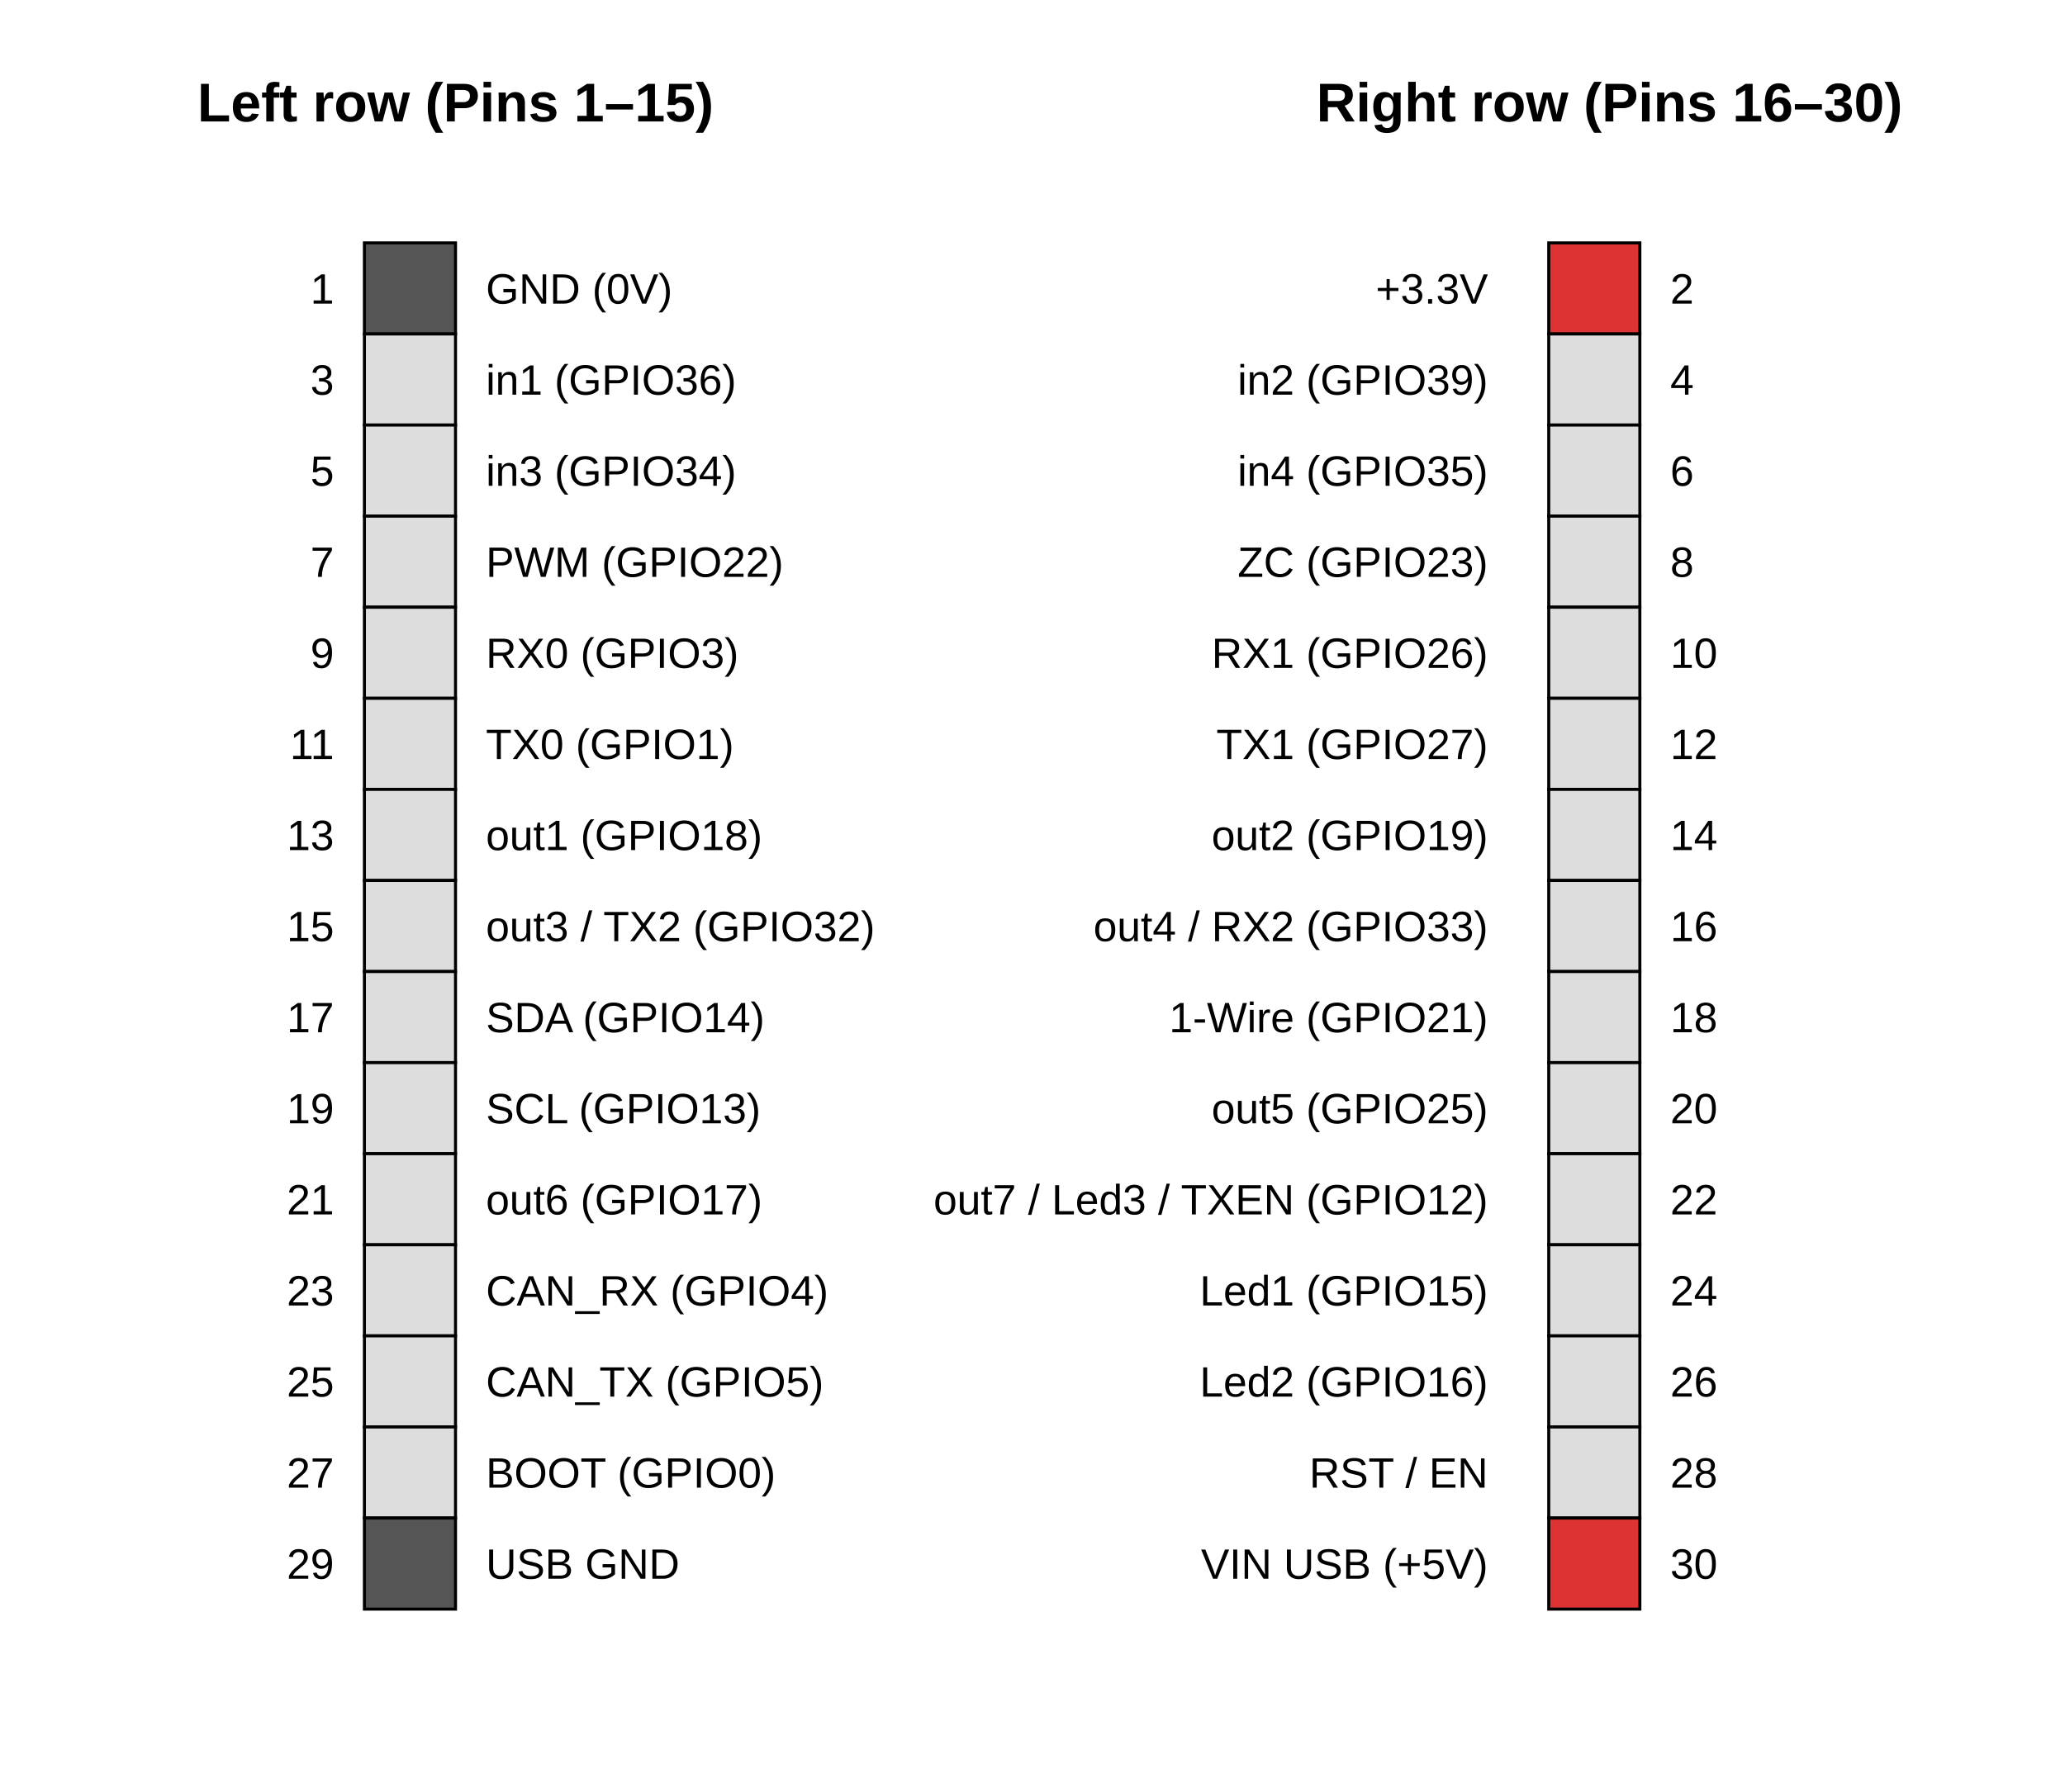
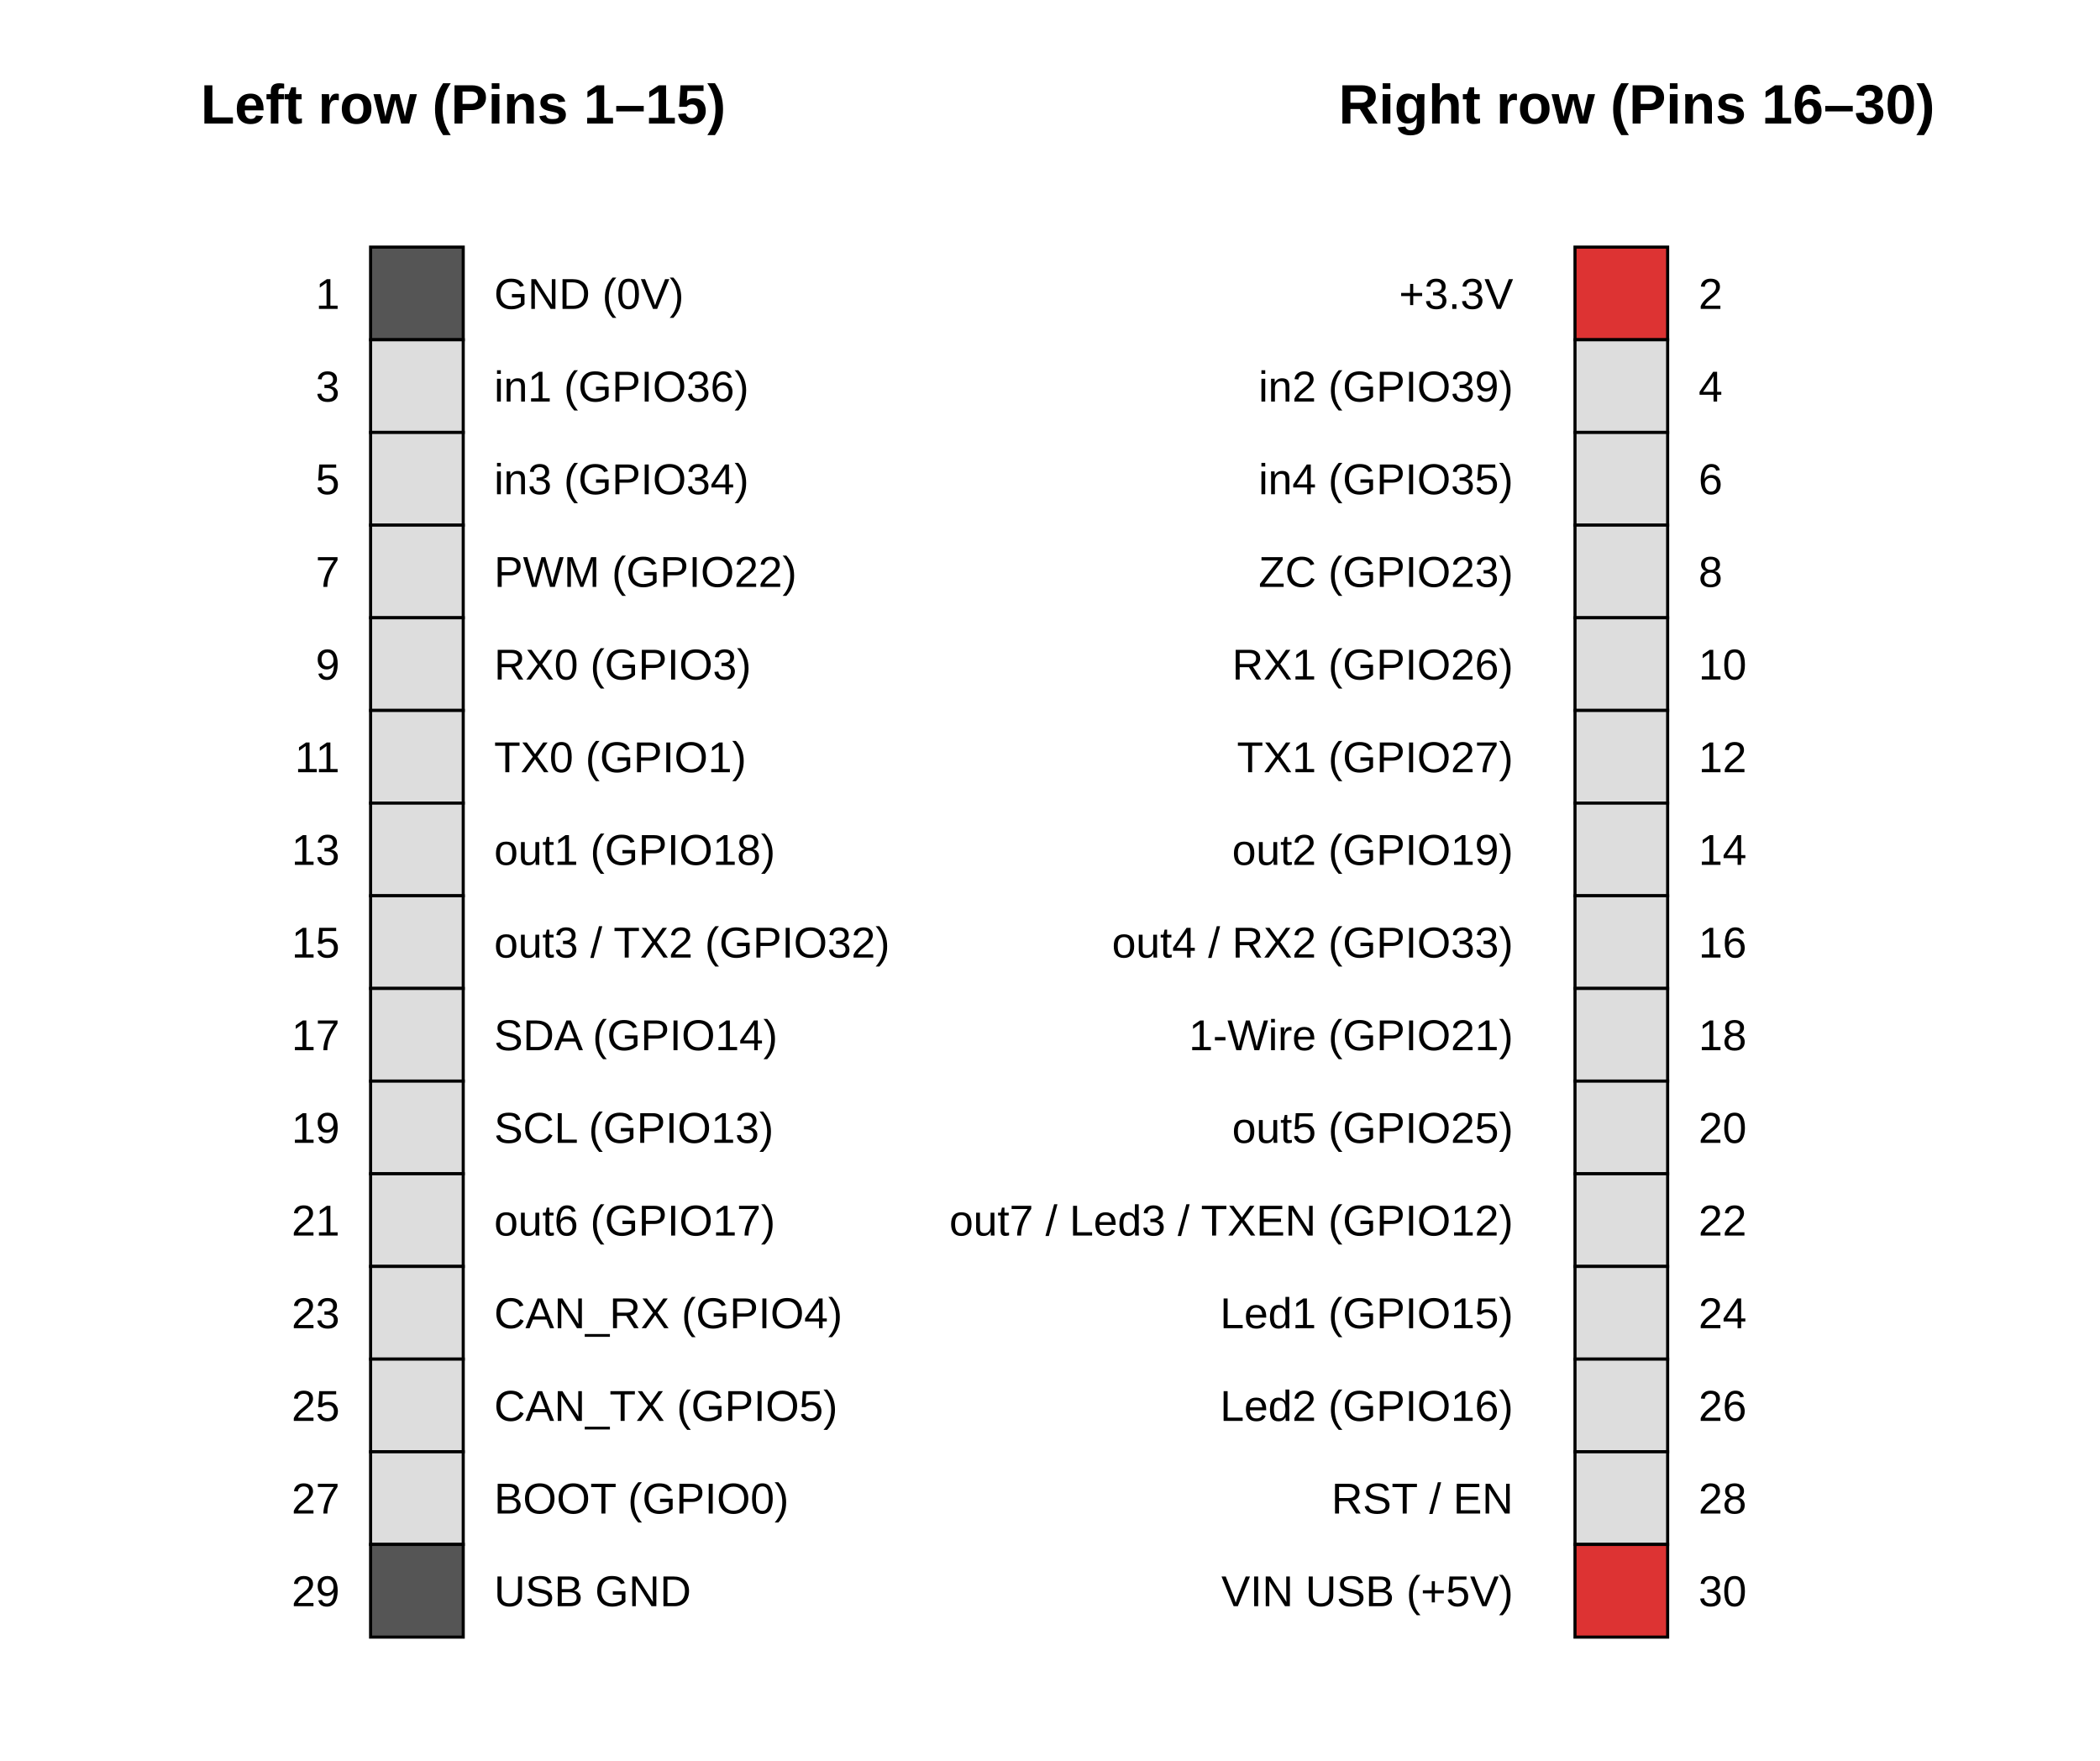
- <svg xmlns="http://www.w3.org/2000/svg" width="680" height="590" font-family="Arial, sans-serif">
+ <svg xmlns="http://www.w3.org/2000/svg" width="680" height="570" font-family="Arial, sans-serif">
  <text x="150" y="40" text-anchor="middle" font-size="18" font-weight="bold">
    Left row (Pins 1–15)
  </text>
  <text x="530" y="40" text-anchor="middle" font-size="18" font-weight="bold">
    Right row (Pins 16–30)
  </text>
  <rect x="120" y="80" width="30" height="30" fill="#555" stroke="#000" />
  <text x="110" y="100" text-anchor="end" font-size="14">1</text>
  <text x="160" y="100" font-size="14">GND (0V)</text>
  <rect x="510" y="80" width="30" height="30" fill="#D33" stroke="#000" />
  <text x="550" y="100" text-anchor="start" font-size="14">2</text>
  <text x="490" y="100" text-anchor="end" font-size="14">+3.3V</text>
  <rect x="120" y="110" width="30" height="30" fill="#ddd" stroke="#000" />
  <text x="110" y="130" text-anchor="end" font-size="14">3</text>
  <text x="160" y="130" font-size="14">in1 (GPIO36)</text>
  <rect x="510" y="110" width="30" height="30" fill="#ddd" stroke="#000" />
  <text x="550" y="130" text-anchor="start" font-size="14">4</text>
  <text x="490" y="130" text-anchor="end" font-size="14">in2 (GPIO39)</text>
  <rect x="120" y="140" width="30" height="30" fill="#ddd" stroke="#000" />
  <text x="110" y="160" text-anchor="end" font-size="14">5</text>
  <text x="160" y="160" font-size="14">in3 (GPIO34)</text>
  <rect x="510" y="140" width="30" height="30" fill="#ddd" stroke="#000" />
  <text x="550" y="160" text-anchor="start" font-size="14">6</text>
  <text x="490" y="160" text-anchor="end" font-size="14">in4 (GPIO35)</text>
  <rect x="120" y="170" width="30" height="30" fill="#ddd" stroke="#000" />
  <text x="110" y="190" text-anchor="end" font-size="14">7</text>
  <text x="160" y="190" font-size="14">PWM (GPIO22)</text>
  <rect x="510" y="170" width="30" height="30" fill="#ddd" stroke="#000" />
  <text x="550" y="190" text-anchor="start" font-size="14">8</text>
  <text x="490" y="190" text-anchor="end" font-size="14">ZC (GPIO23)</text>
  <rect x="120" y="200" width="30" height="30" fill="#ddd" stroke="#000" />
  <text x="110" y="220" text-anchor="end" font-size="14">9</text>
  <text x="160" y="220" font-size="14">RX0 (GPIO3)</text>
  <rect x="510" y="200" width="30" height="30" fill="#ddd" stroke="#000" />
  <text x="550" y="220" text-anchor="start" font-size="14">10</text>
  <text x="490" y="220" text-anchor="end" font-size="14">RX1 (GPIO26)</text>
  <rect x="120" y="230" width="30" height="30" fill="#ddd" stroke="#000" />
  <text x="110" y="250" text-anchor="end" font-size="14">11</text>
  <text x="160" y="250" font-size="14">TX0 (GPIO1)</text>
  <rect x="510" y="230" width="30" height="30" fill="#ddd" stroke="#000" />
  <text x="550" y="250" text-anchor="start" font-size="14">12</text>
  <text x="490" y="250" text-anchor="end" font-size="14">TX1 (GPIO27)</text>
  <rect x="120" y="260" width="30" height="30" fill="#ddd" stroke="#000" />
  <text x="110" y="280" text-anchor="end" font-size="14">13</text>
  <text x="160" y="280" font-size="14">out1 (GPIO18)</text>
  <rect x="510" y="260" width="30" height="30" fill="#ddd" stroke="#000" />
  <text x="550" y="280" text-anchor="start" font-size="14">14</text>
  <text x="490" y="280" text-anchor="end" font-size="14">out2 (GPIO19)</text>
  <rect x="120" y="290" width="30" height="30" fill="#ddd" stroke="#000" />
  <text x="110" y="310" text-anchor="end" font-size="14">15</text>
  <text x="160" y="310" font-size="14">out3 / TX2 (GPIO32)</text>
  <rect x="510" y="290" width="30" height="30" fill="#ddd" stroke="#000" />
  <text x="550" y="310" text-anchor="start" font-size="14">16</text>
  <text x="490" y="310" text-anchor="end" font-size="14">out4 / RX2 (GPIO33)</text>
  <rect x="120" y="320" width="30" height="30" fill="#ddd" stroke="#000" />
  <text x="110" y="340" text-anchor="end" font-size="14">17</text>
  <text x="160" y="340" font-size="14">SDA (GPIO14)</text>
  <rect x="510" y="320" width="30" height="30" fill="#ddd" stroke="#000" />
  <text x="550" y="340" text-anchor="start" font-size="14">18</text>
  <text x="490" y="340" text-anchor="end" font-size="14">1-Wire (GPIO21)</text>
  <rect x="120" y="350" width="30" height="30" fill="#ddd" stroke="#000" />
  <text x="110" y="370" text-anchor="end" font-size="14">19</text>
  <text x="160" y="370" font-size="14">SCL (GPIO13)</text>
  <rect x="510" y="350" width="30" height="30" fill="#ddd" stroke="#000" />
  <text x="550" y="370" text-anchor="start" font-size="14">20</text>
  <text x="490" y="370" text-anchor="end" font-size="14">out5 (GPIO25)</text>
  <rect x="120" y="380" width="30" height="30" fill="#ddd" stroke="#000" />
  <text x="110" y="400" text-anchor="end" font-size="14">21</text>
  <text x="160" y="400" font-size="14">out6 (GPIO17)</text>
  <rect x="510" y="380" width="30" height="30" fill="#ddd" stroke="#000" />
  <text x="550" y="400" text-anchor="start" font-size="14">22</text>
  <text x="490" y="400" text-anchor="end" font-size="14">out7 / Led3 / TXEN (GPIO12)</text>
  <rect x="120" y="410" width="30" height="30" fill="#ddd" stroke="#000" />
  <text x="110" y="430" text-anchor="end" font-size="14">23</text>
  <text x="160" y="430" font-size="14">CAN_RX (GPIO4)</text>
  <rect x="510" y="410" width="30" height="30" fill="#ddd" stroke="#000" />
  <text x="550" y="430" text-anchor="start" font-size="14">24</text>
  <text x="490" y="430" text-anchor="end" font-size="14">Led1 (GPIO15)</text>
  <rect x="120" y="440" width="30" height="30" fill="#ddd" stroke="#000" />
  <text x="110" y="460" text-anchor="end" font-size="14">25</text>
  <text x="160" y="460" font-size="14">CAN_TX (GPIO5)</text>
  <rect x="510" y="440" width="30" height="30" fill="#ddd" stroke="#000" />
  <text x="550" y="460" text-anchor="start" font-size="14">26</text>
  <text x="490" y="460" text-anchor="end" font-size="14">Led2 (GPIO16)</text>
  <rect x="120" y="470" width="30" height="30" fill="#ddd" stroke="#000" />
  <text x="110" y="490" text-anchor="end" font-size="14">27</text>
  <text x="160" y="490" font-size="14">BOOT (GPIO0)</text>
  <rect x="510" y="470" width="30" height="30" fill="#ddd" stroke="#000" />
  <text x="550" y="490" text-anchor="start" font-size="14">28</text>
  <text x="490" y="490" text-anchor="end" font-size="14">RST / EN</text>
  <rect x="120" y="500" width="30" height="30" fill="#555" stroke="#000" />
  <text x="110" y="520" text-anchor="end" font-size="14">29</text>
  <text x="160" y="520" font-size="14">USB GND</text>
  <rect x="510" y="500" width="30" height="30" fill="#D33" stroke="#000" />
  <text x="550" y="520" text-anchor="start" font-size="14">30</text>
  <text x="490" y="520" text-anchor="end" font-size="14">VIN USB (+5V)</text>
</svg>
